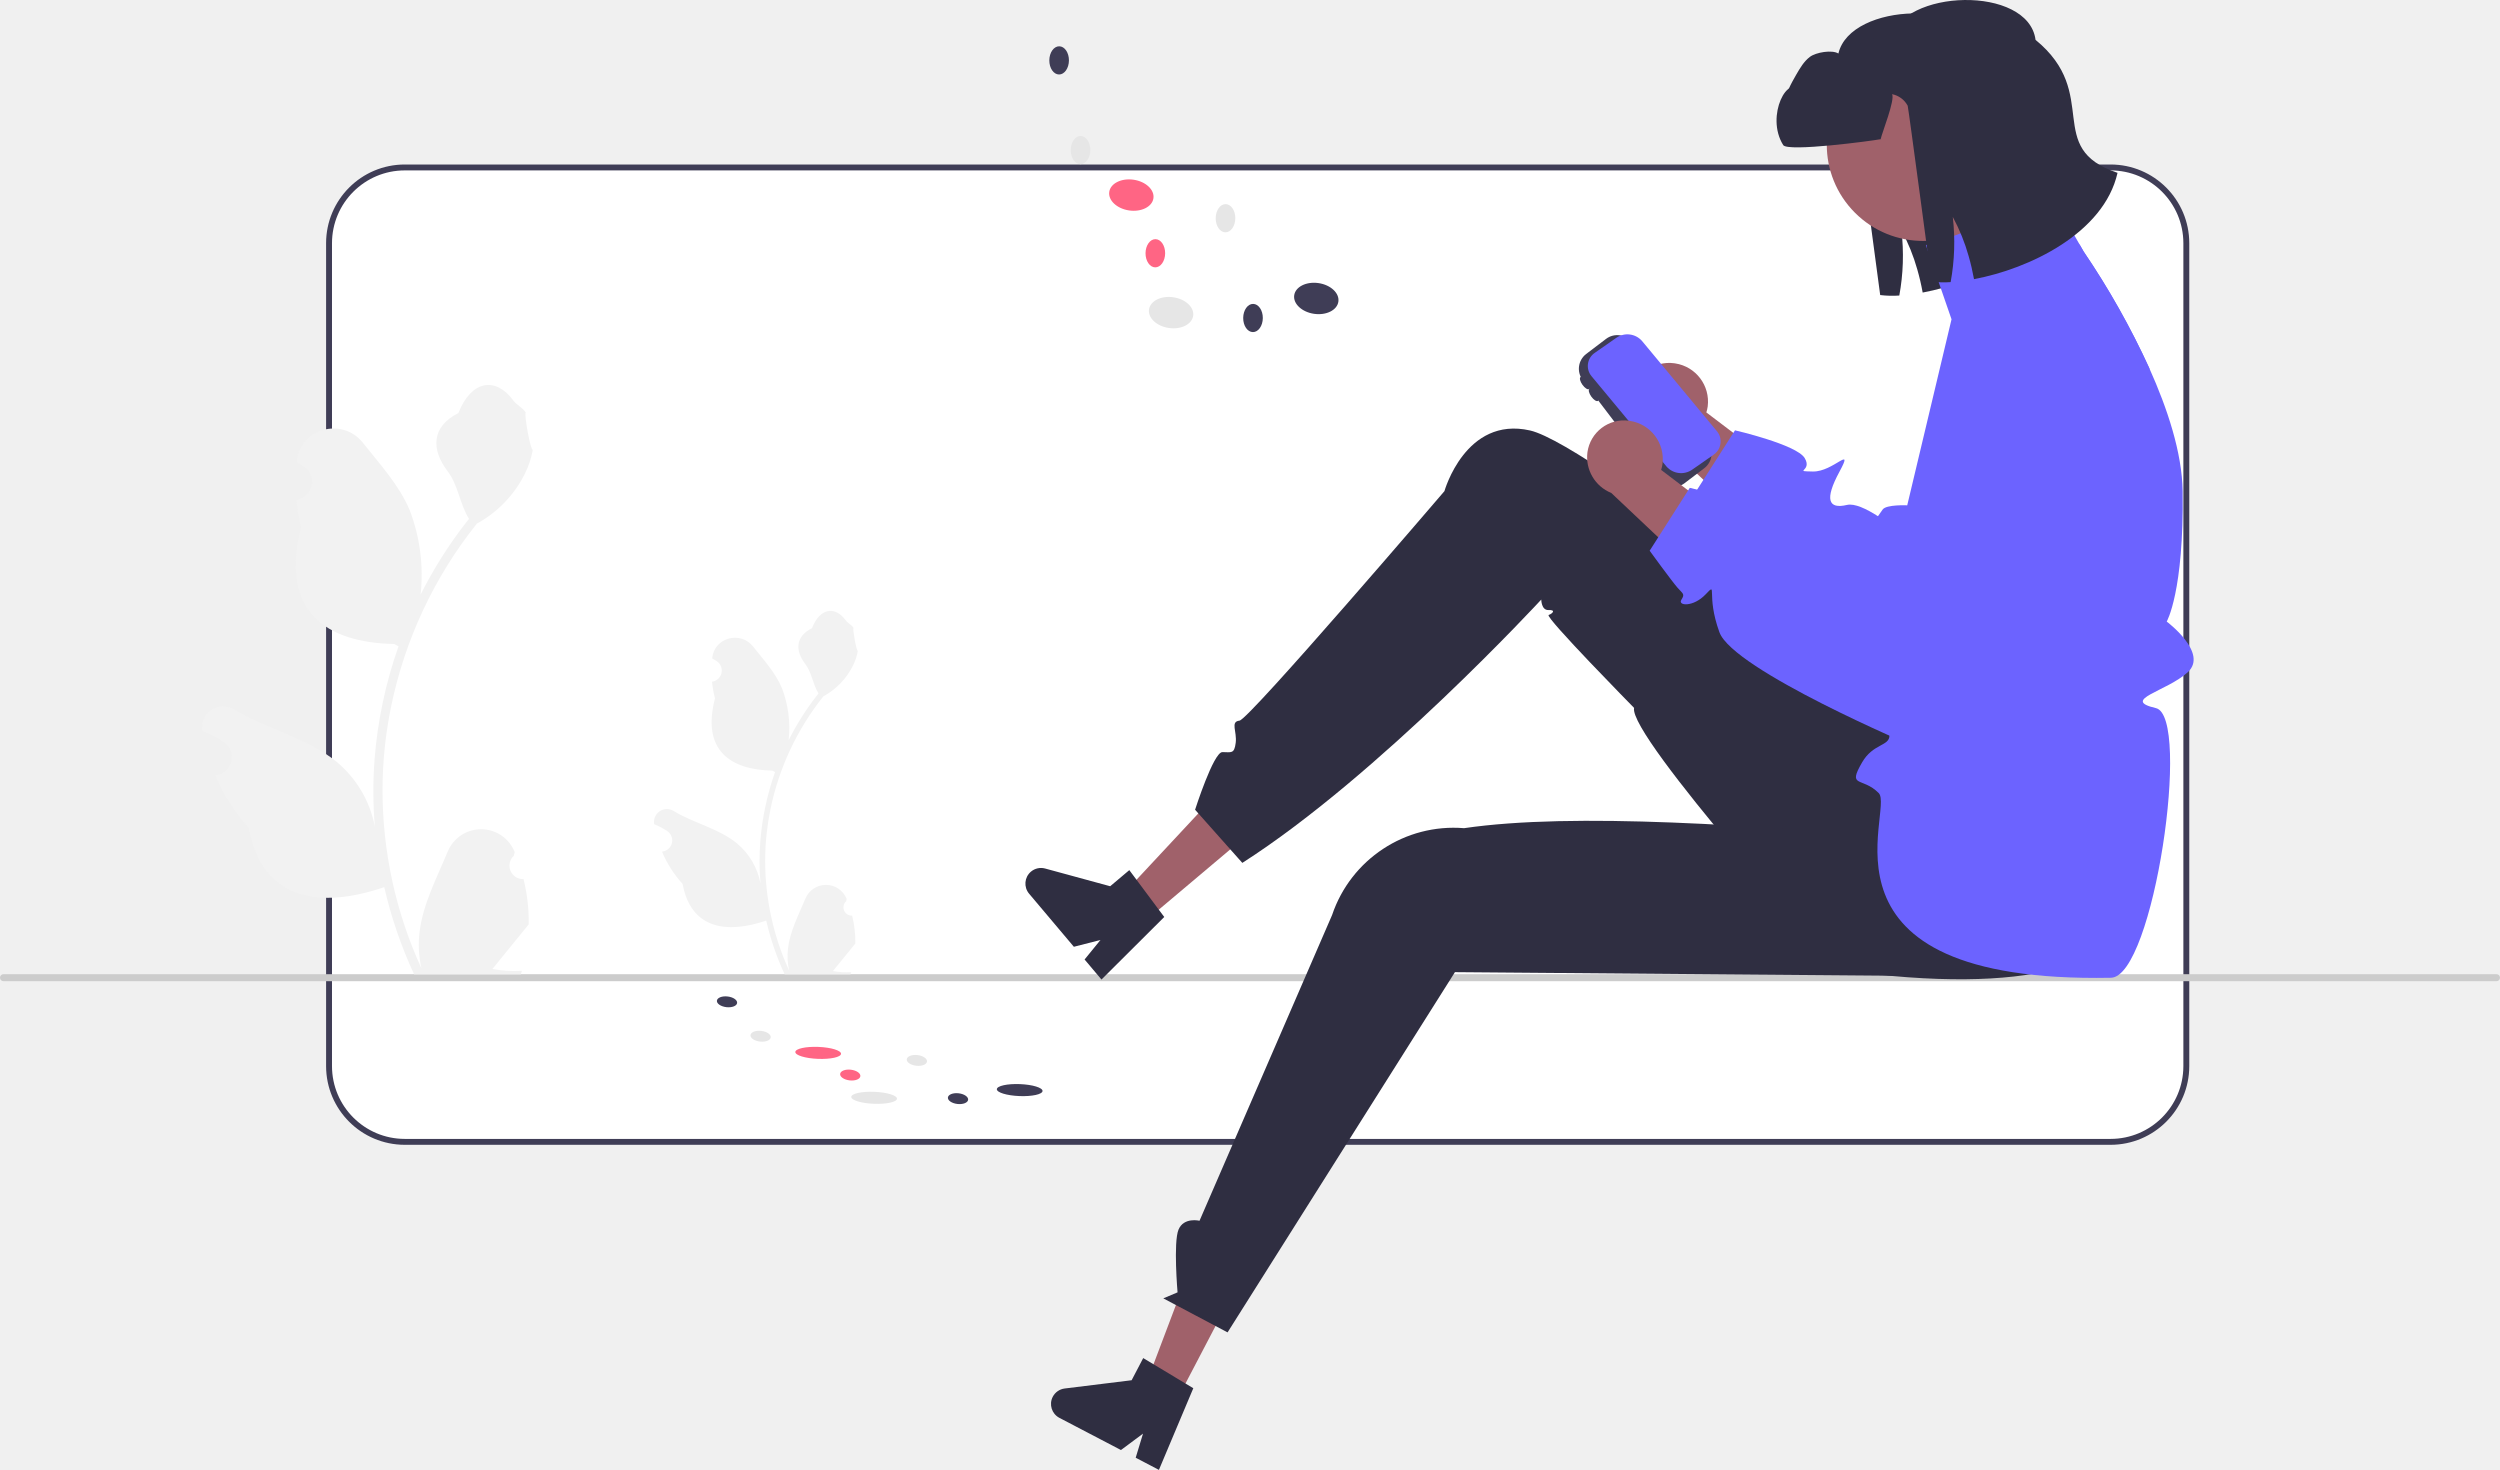
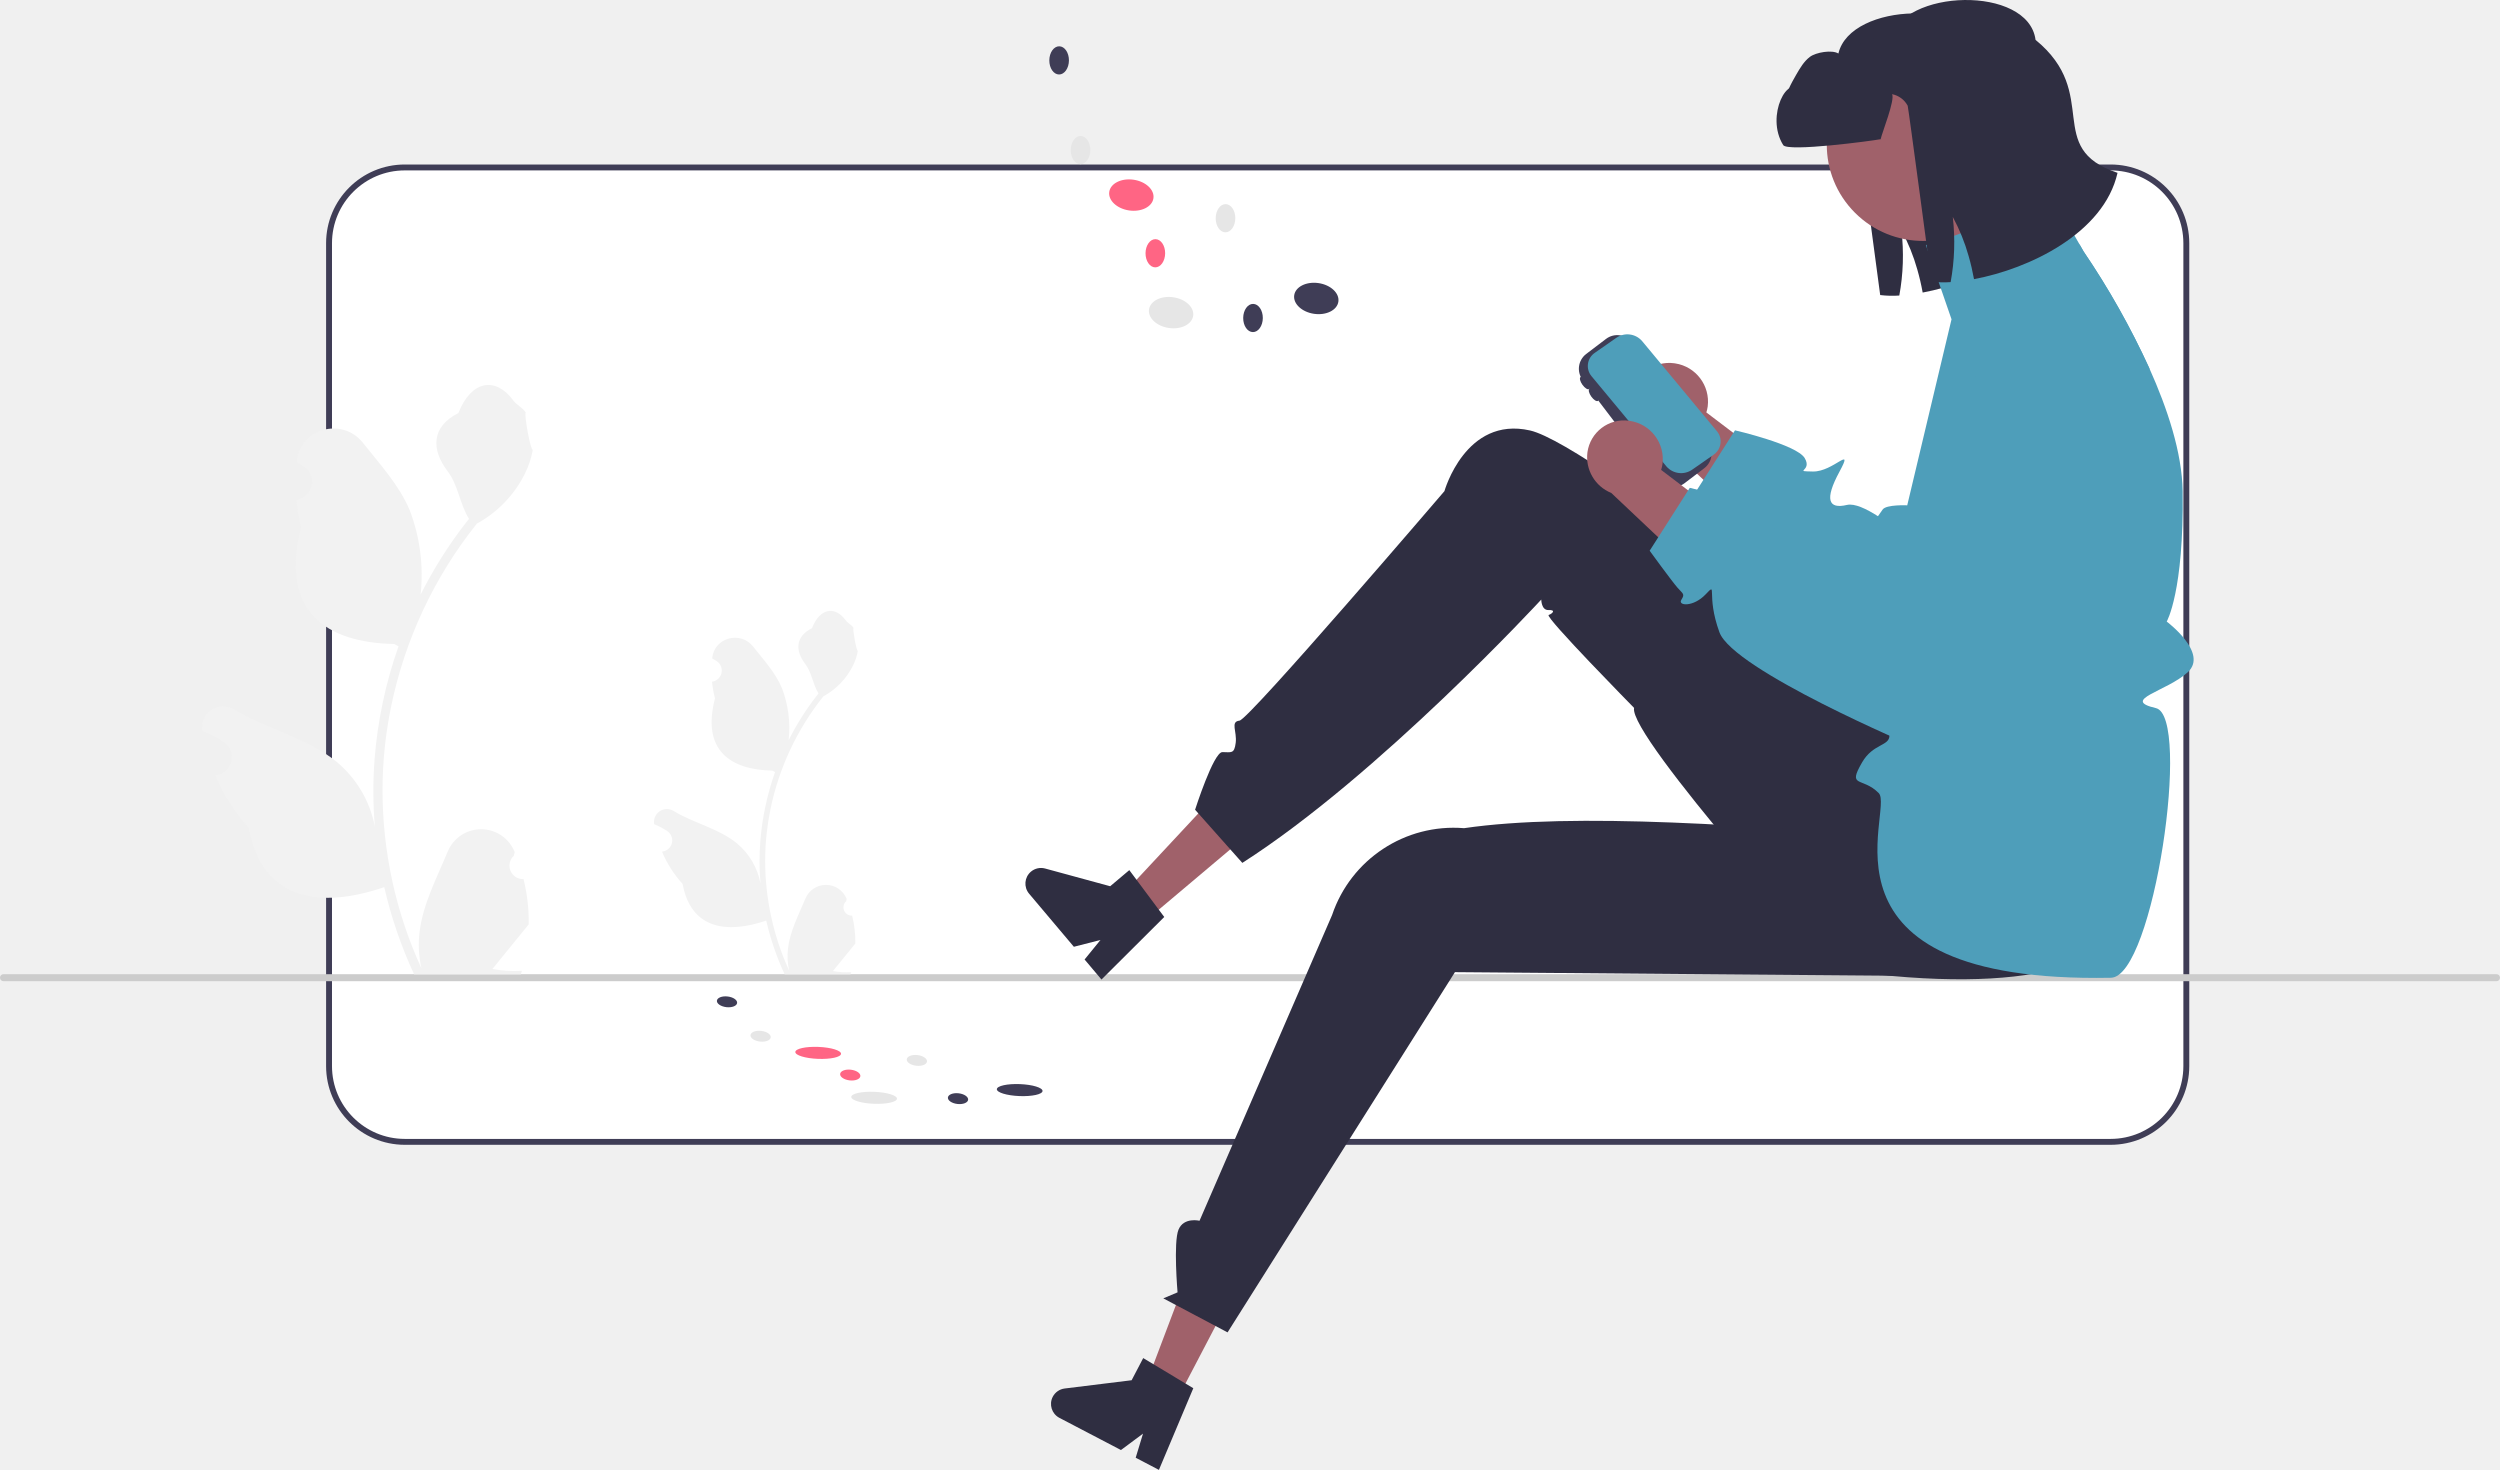
<svg xmlns="http://www.w3.org/2000/svg" data-name="Layer 1" width="846.67" height="497.803" viewBox="0 0 846.67 497.803">
  <path d="M313.74,257.809a25.667,25.667,0,0,0-25.638,25.638V562.171a25.667,25.667,0,0,0,25.638,25.638H891.465a25.667,25.667,0,0,0,25.638-25.638V283.447A25.667,25.667,0,0,0,891.465,257.809Z" transform="translate(-176.665 -201.0983)" fill="#fff" />
  <path d="M891.465,588.809H313.74a26.668,26.668,0,0,1-26.638-26.638V283.447a26.668,26.668,0,0,1,26.638-26.638H891.465a26.668,26.668,0,0,1,26.638,26.638V562.171A26.668,26.668,0,0,1,891.465,588.809Zm-577.725-330a24.665,24.665,0,0,0-24.638,24.638V562.171a24.665,24.665,0,0,0,24.638,24.638H891.465a24.665,24.665,0,0,0,24.638-24.638V283.447A24.665,24.665,0,0,0,891.465,258.809Z" transform="translate(-176.665 -201.0983)" fill="#3f3d56" />
  <ellipse cx="472.699" cy="572.889" rx="2.028" ry="7.745" transform="translate(-295.1454 821.4057) rotate(-87.72792)" fill="#e6e6e6" />
  <ellipse cx="522.006" cy="570.279" rx="2.028" ry="7.745" transform="matrix(0.03964, -0.99921, 0.99921, 0.03964, -245.1845, 868.1674)" fill="#3f3d56" />
  <ellipse cx="453.755" cy="557.676" rx="2.028" ry="7.745" transform="translate(-298.1366 787.8678) rotate(-87.72792)" fill="#ff6584" />
  <ellipse cx="434.258" cy="552.035" rx="1.821" ry="3.446" transform="translate(-340.0634 719.8951) rotate(-83.49842)" fill="#e6e6e6" />
  <ellipse cx="422.88" cy="540.383" rx="1.821" ry="3.446" transform="translate(-338.5751 698.2568) rotate(-83.49842)" fill="#3f3d56" />
  <ellipse cx="487.181" cy="560.224" rx="1.821" ry="3.446" transform="translate(-301.269 779.7393) rotate(-83.49842)" fill="#e6e6e6" />
  <ellipse cx="464.617" cy="565.183" rx="1.821" ry="3.446" transform="translate(-326.2051 761.7172) rotate(-83.49842)" fill="#ff6584" />
  <ellipse cx="501.114" cy="573.17" rx="1.821" ry="3.446" transform="translate(-301.7765 805.0627) rotate(-83.49842)" fill="#3f3d56" />
  <path d="M176.665,532.211a1.186,1.186,0,0,0,1.19,1.19h844.29a1.19,1.19,0,0,0,0-2.38H177.855A1.187,1.187,0,0,0,176.665,532.211Z" transform="translate(-176.665 -201.0983)" fill="#ccc" />
  <path d="M465.253,511.186a2.807,2.807,0,0,1-2.035-4.866l.192-.765q-.038-.092-.076-.184a7.539,7.539,0,0,0-13.907.052c-2.275,5.478-5.17,10.966-5.883,16.758a22.303,22.303,0,0,0,.392,7.671,89.419,89.419,0,0,1-8.134-37.139,86.307,86.307,0,0,1,.535-9.628q.443-3.931,1.231-7.807A90.456,90.456,0,0,1,455.506,436.941a24.073,24.073,0,0,0,10.012-10.387,18.363,18.363,0,0,0,1.67-5.018c-.487.064-1.838-7.359-1.47-7.815-.679-1.031-1.895-1.543-2.637-2.549-3.689-5.002-8.773-4.129-11.426,2.669-5.669,2.861-5.724,7.606-2.245,12.169,2.213,2.903,2.517,6.832,4.459,9.94-.2.256-.408.503-.607.759a91.04,91.04,0,0,0-9.502,15.054,37.846,37.846,0,0,0-2.259-17.579c-2.163-5.217-6.216-9.611-9.786-14.122-4.288-5.418-13.08-3.053-13.836,3.814q-.011.1-.021.199.795.449,1.557.952a3.808,3.808,0,0,1-1.535,6.93l-.078.012a37.89,37.89,0,0,0,.999,5.665c-4.579,17.71,5.307,24.16,19.424,24.45.312.16.615.32.927.471a92.925,92.925,0,0,0-5.002,23.539,88.137,88.137,0,0,0,.064,14.231l-.024-.168a23.289,23.289,0,0,0-7.95-13.448c-6.118-5.026-14.762-6.877-21.363-10.916a4.371,4.371,0,0,0-6.694,4.252q.013.088.027.176a25.581,25.581,0,0,1,2.868,1.382q.795.449,1.557.952a3.808,3.808,0,0,1-1.535,6.93l-.078.012c-.056.008-.104.016-.16.024a37.923,37.923,0,0,0,6.975,10.923c2.863,15.46,15.162,16.927,28.318,12.425h.008a92.898,92.898,0,0,0,6.24,18.218h22.293c.08-.248.152-.503.224-.751A25.329,25.329,0,0,1,458.75,529.972c1.654-2.03,3.308-4.075,4.962-6.105a1.384,1.384,0,0,0,.104-.12c.839-1.039,1.686-2.069,2.525-3.108l0-.001a37.101,37.101,0,0,0-1.087-9.451Z" transform="translate(-176.665 -201.0983)" fill="#f2f2f2" />
  <path d="M353.966,498.817a4.552,4.552,0,0,1-3.299-7.89c.115-.456.197-.784.312-1.24q-.062-.149-.124-.298a12.224,12.224,0,0,0-22.549.084c-3.688,8.882-8.383,17.78-9.54,27.171a36.164,36.164,0,0,0,.635,12.437,144.987,144.987,0,0,1-13.189-60.218,139.941,139.941,0,0,1,.868-15.612q.719-6.374,1.995-12.658a146.667,146.667,0,0,1,29.085-62.161,39.032,39.032,0,0,0,16.233-16.842,29.773,29.773,0,0,0,2.708-8.136c-.79.104-2.98-11.932-2.384-12.671-1.101-1.671-3.073-2.502-4.275-4.133-5.982-8.111-14.224-6.694-18.527,4.327-9.191,4.639-9.28,12.332-3.641,19.731,3.588,4.707,4.081,11.077,7.229,16.117-.324.415-.661.816-.985,1.231a147.615,147.615,0,0,0-15.407,24.409,61.364,61.364,0,0,0-3.664-28.503c-3.507-8.459-10.079-15.584-15.867-22.897-6.952-8.784-21.209-4.951-22.434,6.185q-.018.162-.035.323,1.29.727,2.525,1.544a6.174,6.174,0,0,1-2.489,11.236l-.126.019a61.435,61.435,0,0,0,1.619,9.186c-7.425,28.716,8.605,39.174,31.495,39.644.505.259.998.518,1.503.764a150.671,150.671,0,0,0-8.11,38.167,142.905,142.905,0,0,0,.104,23.074l-.039-.272a37.762,37.762,0,0,0-12.891-21.804c-9.92-8.149-23.936-11.15-34.638-17.7-5.152-3.153-11.753.922-10.854,6.894q.022.143.044.286a41.475,41.475,0,0,1,4.651,2.241q1.29.728,2.525,1.544a6.175,6.175,0,0,1-2.489,11.236l-.126.019c-.091.013-.168.026-.259.039a61.489,61.489,0,0,0,11.31,17.71c4.643,25.068,24.584,27.446,45.915,20.146h.013A150.626,150.626,0,0,0,316.914,531.091h36.146c.13-.402.246-.816.363-1.218a41.069,41.069,0,0,1-10.002-.596c2.682-3.291,5.364-6.608,8.045-9.898a2.243,2.243,0,0,0,.168-.194c1.36-1.684,2.734-3.355,4.094-5.04l.001-.002a60.157,60.157,0,0,0-1.763-15.325Z" transform="translate(-176.665 -201.0983)" fill="#f2f2f2" />
  <path d="M848.654,219.139c-2.427-18.6-45.329-17.413-49.38.086-2.149-1.344-7.615-.414-9.654,1.131s-3.345,3.816-4.625,6.02c-1.746,3.062-3.557,6.234-3.943,9.744-.403,3.504.974,7.474,4.151,9.034,2.52,1.243,8.066.404,10.836-.153,1.933-.384,3.556-.721,4.933-1.051a9.474,9.474,0,0,0-.902-6.415A7.69,7.69,0,0,1,805.347,241.439c.217.419,8.077,59.586,8.077,59.586a34.144,34.144,0,0,0,6.476.162,74.297,74.297,0,0,0,.723-22.077,64.334,64.334,0,0,1,5.369,13.249,78.653,78.653,0,0,1,1.822,7.82c18.706-3.498,43.993-15.546,48.606-36.004q-.038-.099-.076-.198a2.906,2.906,0,0,1,4.784-3.107c.564.58,1.067,1.077,1.491,1.461C880.98,249.267,871.07,237.51,848.654,219.139Z" transform="translate(-176.665 -201.0983)" fill="#2f2e41" />
  <polygon points="398.857 473.567 388.37 468.084 405 424.121 420.479 432.214 398.857 473.567" fill="#a0616a" />
  <path d="M533.205,674.135a5.298,5.298,0,0,0,2.236,7.142l20.853,10.901,7.472-5.554-2.479,8.159,7.865,4.119,11.649-27.663-2.656-1.591L567.328,663.132l-3.494-2.095-3.924,7.505-22.667,2.795A5.289,5.289,0,0,0,533.205,674.135Z" transform="translate(-176.665 -201.0983)" fill="#2f2e41" />
  <polygon points="388.113 311.722 380.485 302.674 412.533 268.29 423.791 281.644 388.113 311.722" fill="#a0616a" />
  <path d="M525.817,496.296a5.298,5.298,0,0,0-.637,7.456l15.168,17.989,9.019-2.308-5.386,6.611,5.718,6.792,21.262-21.186-1.855-2.478-7.542-10.129-2.439-3.263-6.475,5.459-22.036-6.002A5.289,5.289,0,0,0,525.817,496.296Z" transform="translate(-176.665 -201.0983)" fill="#2f2e41" />
  <path d="M901.197,478.916s32.386,69.319-101.729,50.64c0,0-71.454-79.188-69.39-88.716,0,0-30.412-30.903-28.924-31.465s2.406-1.785-.053-1.674-2.459-3.55-2.459-3.55-54.961,59.603-101.24,89.18l-16-18s6.24-19.519,9.24-19.519,4.034.721,4.517-3.14-1.906-7.175,1.289-7.518,69.402-77.722,69.402-77.722,7.143-25.487,28.968-20.554,135.23,97.134,135.23,97.134Z" transform="translate(-176.665 -201.0983)" fill="#2f2e41" />
  <path d="M846.583,531.802l-177.181-1.47-77,122L570.641,640.813l4.824-2.036s-1.46-16.956.329-21.249,7.111-3.001,7.111-3.001l44.893-103.529a43.435,43.435,0,0,1,44.694-29.423c37.146-5.417,97.446-1.089,160.092,4.227Z" transform="translate(-176.665 -201.0983)" fill="#2f2e41" />
  <path d="M744,324.171a13.098,13.098,0,0,1,11.012,14.577,12.566,12.566,0,0,1-.46,2.026L790.959,368.39l-7.513,23.404-45.783-43.222a13.062,13.062,0,0,1-8.074-13.751,12.5,12.5,0,0,1,14.072-10.7Q743.831,324.144,744,324.171Z" transform="translate(-176.665 -201.0983)" fill="#a0616a" />
-   <path d="M904.613,325.895l-13.09,36.24-51.19,72.34s-.42-.18-1.18-.5c-4.4-1.9-20.38-8.88-35.41-16.81-14.11-7.45-27.4-15.74-29.46-21.44q-.33-.9-.6-1.74v-.01a37.511,37.511,0,0,1-1.79-8.96c-.17-2.35-.02-3.61-.34-3.76-.25-.11-.77.43-1.92,1.65-.08.08-.15.16-.23.23-4.16,4.17-9.27,3.63-8.02,1.65,1.28-2.03.61-1.99-1.27-4.11-1.4-1.58-5.95-7.76-8.19-10.81-.77-1.05-1.26-1.73-1.26-1.73l.77-1.21,2.13-3.34,10.13-15.88.56-.87s20.82,4.81,23.59,9.38c2.78,4.57-4.19,4.42,2.78,4.57,6.97.15,14.08-9.33,8.99.1-5.09,9.42-3.75,12.71,2.55,11.22,2.56-.61,6.61,1.32,10.51,3.82v.01a82.532,82.532,0,0,1,7.05,5.13c2.41,1.94,4.04,3.41,4.04,3.41l39.54-80.22,4.38-8.88a22.668,22.668,0,0,1,13.26-11.5l1.37,2.39A271.157,271.157,0,0,1,904.613,325.895Z" transform="translate(-176.665 -201.0983)" fill="#6c63ff" />
-   <path d="M906.803,440.915c12.12,2.82-.774,91.045-15.22,91.32-105,2-73.03-56.91-78.66-62.55-5.63-5.65-10.71-1.6-5.63-10.39,3.7-6.4,9.19-5.45,9.27-9.04.04-1.34-.67-3.3-2.51-6.52-6.76-11.84-6.76-15.37-6.76-15.37a43.439,43.439,0,0,1-3.55-11.2,53.185,53.185,0,0,1-.4-17.48,56.831,56.831,0,0,1,9.33-23.75v-.01c.51-.76,1.04-1.53,1.6-2.29,1.27-1.73,8.31-1.4,8.31-1.4l15-63-8.68-25.12,41.11-19.26,10.93,19.02,1.37,2.39a271.157,271.157,0,0,1,22.3,39.63c6.07,13.51,11.06,28.51,11.24,41.56.48,34.03-5.39,44.15-5.39,44.15s14.25,10.65,7.12,17.16C910.463,435.285,894.683,438.095,906.803,440.915Z" transform="translate(-176.665 -201.0983)" fill="#6c63ff" />
+   <path d="M904.613,325.895l-13.09,36.24-51.19,72.34s-.42-.18-1.18-.5c-4.4-1.9-20.38-8.88-35.41-16.81-14.11-7.45-27.4-15.74-29.46-21.44q-.33-.9-.6-1.74v-.01a37.511,37.511,0,0,1-1.79-8.96c-.17-2.35-.02-3.61-.34-3.76-.25-.11-.77.43-1.92,1.65-.08.08-.15.16-.23.23-4.16,4.17-9.27,3.63-8.02,1.65,1.28-2.03.61-1.99-1.27-4.11-1.4-1.58-5.95-7.76-8.19-10.81-.77-1.05-1.26-1.73-1.26-1.73l.77-1.21,2.13-3.34,10.13-15.88.56-.87s20.82,4.81,23.59,9.38c2.78,4.57-4.19,4.42,2.78,4.57,6.97.15,14.08-9.33,8.99.1-5.09,9.42-3.75,12.71,2.55,11.22,2.56-.61,6.61,1.32,10.51,3.82v.01a82.532,82.532,0,0,1,7.05,5.13c2.41,1.94,4.04,3.41,4.04,3.41l39.54-80.22,4.38-8.88a22.668,22.668,0,0,1,13.26-11.5l1.37,2.39A271.157,271.157,0,0,1,904.613,325.895Z" transform="translate(-176.665 -201.0983)" fill="#4e9eba" />
+   <path d="M906.803,440.915c12.12,2.82-.774,91.045-15.22,91.32-105,2-73.03-56.91-78.66-62.55-5.63-5.65-10.71-1.6-5.63-10.39,3.7-6.4,9.19-5.45,9.27-9.04.04-1.34-.67-3.3-2.51-6.52-6.76-11.84-6.76-15.37-6.76-15.37a43.439,43.439,0,0,1-3.55-11.2,53.185,53.185,0,0,1-.4-17.48,56.831,56.831,0,0,1,9.33-23.75v-.01c.51-.76,1.04-1.53,1.6-2.29,1.27-1.73,8.31-1.4,8.31-1.4l15-63-8.68-25.12,41.11-19.26,10.93,19.02,1.37,2.39a271.157,271.157,0,0,1,22.3,39.63c6.07,13.51,11.06,28.51,11.24,41.56.48,34.03-5.39,44.15-5.39,44.15s14.25,10.65,7.12,17.16C910.463,435.285,894.683,438.095,906.803,440.915Z" transform="translate(-176.665 -201.0983)" fill="#4e9eba" />
  <path d="M720.563,315.883l-6.708,5.095a6.304,6.304,0,0,0-1.192,8.819l16.155,21.234,9.539,12.527a6.293,6.293,0,0,0,8.804,1.19l6.715-5.101a6.315,6.315,0,0,0,1.184-8.812l-.99-1.309L734.502,323.813l-5.134-6.74A6.28,6.28,0,0,0,720.563,315.883Z" transform="translate(-176.665 -201.0983)" fill="#3f3d56" />
-   <path d="M724.071,315.498l-7.226,5.041a5.387,5.387,0,0,0-1.179,7.971l9.458,11.396,5.04,6.071,3.363,4.05,7.521,9.061a6.579,6.579,0,0,0,8.691,1.081l5.415-3.777,1.802-1.257a5.476,5.476,0,0,0,2.338-5.598,5.4,5.4,0,0,0-1.158-2.39l-22.223-26.779-3.151-3.79A6.57,6.57,0,0,0,724.071,315.498Z" transform="translate(-176.665 -201.0983)" fill="#6c63ff" />
+   <path d="M724.071,315.498l-7.226,5.041a5.387,5.387,0,0,0-1.179,7.971l9.458,11.396,5.04,6.071,3.363,4.05,7.521,9.061a6.579,6.579,0,0,0,8.691,1.081l5.415-3.777,1.802-1.257a5.476,5.476,0,0,0,2.338-5.598,5.4,5.4,0,0,0-1.158-2.39l-22.223-26.779-3.151-3.79A6.57,6.57,0,0,0,724.071,315.498Z" transform="translate(-176.665 -201.0983)" fill="#4e9eba" />
  <path d="M728.688,343.644A13.098,13.098,0,0,1,739.7,358.221a12.565,12.565,0,0,1-.46,2.026L775.647,387.862l-7.513,23.404-45.783-43.222a13.062,13.062,0,0,1-8.074-13.751,12.5,12.5,0,0,1,14.072-10.7Q728.519,343.616,728.688,343.644Z" transform="translate(-176.665 -201.0983)" fill="#a0616a" />
-   <path d="M877.173,302.688l0,0a22.618,22.618,0,0,1,16.761,29.844L876.215,381.605l-51.198,72.346S763.617,428.016,758.968,415.197s-.451-17.242-4.649-12.819-9.521,3.899-8.246,1.875.604-1.981-1.273-4.102S735.352,387.611,735.352,387.611l13.588-21.301s20.821,4.806,23.595,9.379-4.198,4.423,2.774,4.573,14.084-9.334,8.991.093-3.75,12.714,2.551,11.22,21.595,12.374,21.595,12.374l43.929-89.1A22.618,22.618,0,0,1,877.173,302.688Z" transform="translate(-176.665 -201.0983)" fill="#6c63ff" />
+   <path d="M877.173,302.688l0,0a22.618,22.618,0,0,1,16.761,29.844L876.215,381.605l-51.198,72.346S763.617,428.016,758.968,415.197s-.451-17.242-4.649-12.819-9.521,3.899-8.246,1.875.604-1.981-1.273-4.102S735.352,387.611,735.352,387.611l13.588-21.301s20.821,4.806,23.595,9.379-4.198,4.423,2.774,4.573,14.084-9.334,8.991.093-3.75,12.714,2.551,11.22,21.595,12.374,21.595,12.374l43.929-89.1A22.618,22.618,0,0,1,877.173,302.688Z" transform="translate(-176.665 -201.0983)" fill="#4e9eba" />
  <circle cx="827.928" cy="250.103" r="32.592" transform="translate(-111.0197 457.5889) rotate(-45)" fill="#a0616a" />
  <path d="M866.04,214.597c-2.427-18.6-45.329-17.413-49.38.086-2.149-1.344-7.615-.414-9.654,1.131s-3.345,3.816-4.625,6.02c-1.746,3.062-13.967,13.421-15.799,10.401-4.121-6.797-12.203,8.056-6,18,1.487,2.384,30.23-1.443,33-2,1.933-.384-1.377.33,0,0,.445-2.157,4.935-13.304,3.873-15.242a7.69,7.69,0,0,1,5.277,3.903c.217.419,8.077,59.586,8.077,59.586a34.144,34.144,0,0,0,6.476.162,74.297,74.297,0,0,0,.723-22.077,64.334,64.334,0,0,1,5.369,13.249,78.654,78.654,0,0,1,1.822,7.82c18.706-3.498,43.993-15.546,48.606-36.004C868.583,251.235,888.456,232.968,866.04,214.597Z" transform="translate(-176.665 -201.0983)" fill="#2f2e41" />
  <ellipse cx="573.279" cy="306.974" rx="5.257" ry="7.557" transform="translate(10.29689 628.9834) rotate(-81.72174)" fill="#e6e6e6" />
  <ellipse cx="622.45" cy="302.176" rx="5.257" ry="7.557" transform="translate(57.13673 673.5353) rotate(-81.72174)" fill="#3f3d56" />
  <ellipse cx="559.814" cy="267.166" rx="5.257" ry="7.557" transform="translate(38.1643 581.5825) rotate(-81.72174)" fill="#ff6584" />
  <ellipse cx="542.604" cy="251.923" rx="4.776" ry="3.322" transform="translate(109.9198 591.5082) rotate(-89.56675)" fill="#e6e6e6" />
  <ellipse cx="535.358" cy="221.552" rx="4.776" ry="3.322" transform="translate(133.0996 554.1207) rotate(-89.56675)" fill="#3f3d56" />
  <ellipse cx="591.703" cy="275.004" rx="4.776" ry="3.322" transform="translate(135.5683 663.512) rotate(-89.56675)" fill="#e6e6e6" />
  <ellipse cx="567.941" cy="286.868" rx="4.776" ry="3.322" transform="translate(100.1226 651.5252) rotate(-89.56675)" fill="#ff6584" />
  <ellipse cx="601.019" cy="308.795" rx="4.776" ry="3.322" transform="translate(111.0226 706.3634) rotate(-89.56675)" fill="#3f3d56" />
  <ellipse cx="716.402" cy="334.832" rx="1" ry="2.5" transform="translate(-237.7864 277.9617) rotate(-35.5592)" fill="#3f3d56" />
  <ellipse cx="713.402" cy="330.832" rx="1" ry="2.5" transform="translate(-236.0197 275.4711) rotate(-35.5592)" fill="#3f3d56" />
</svg>
